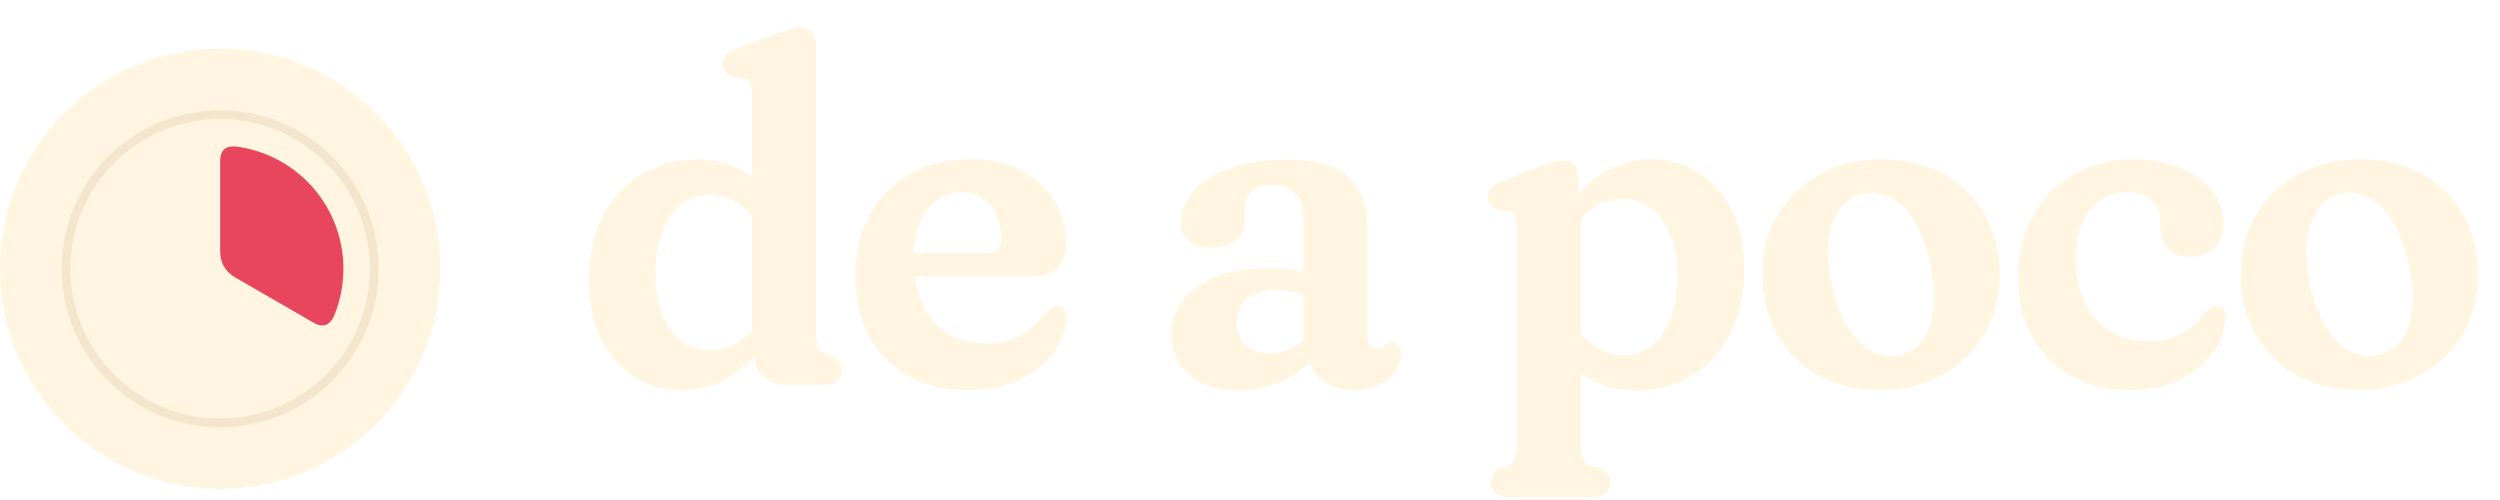
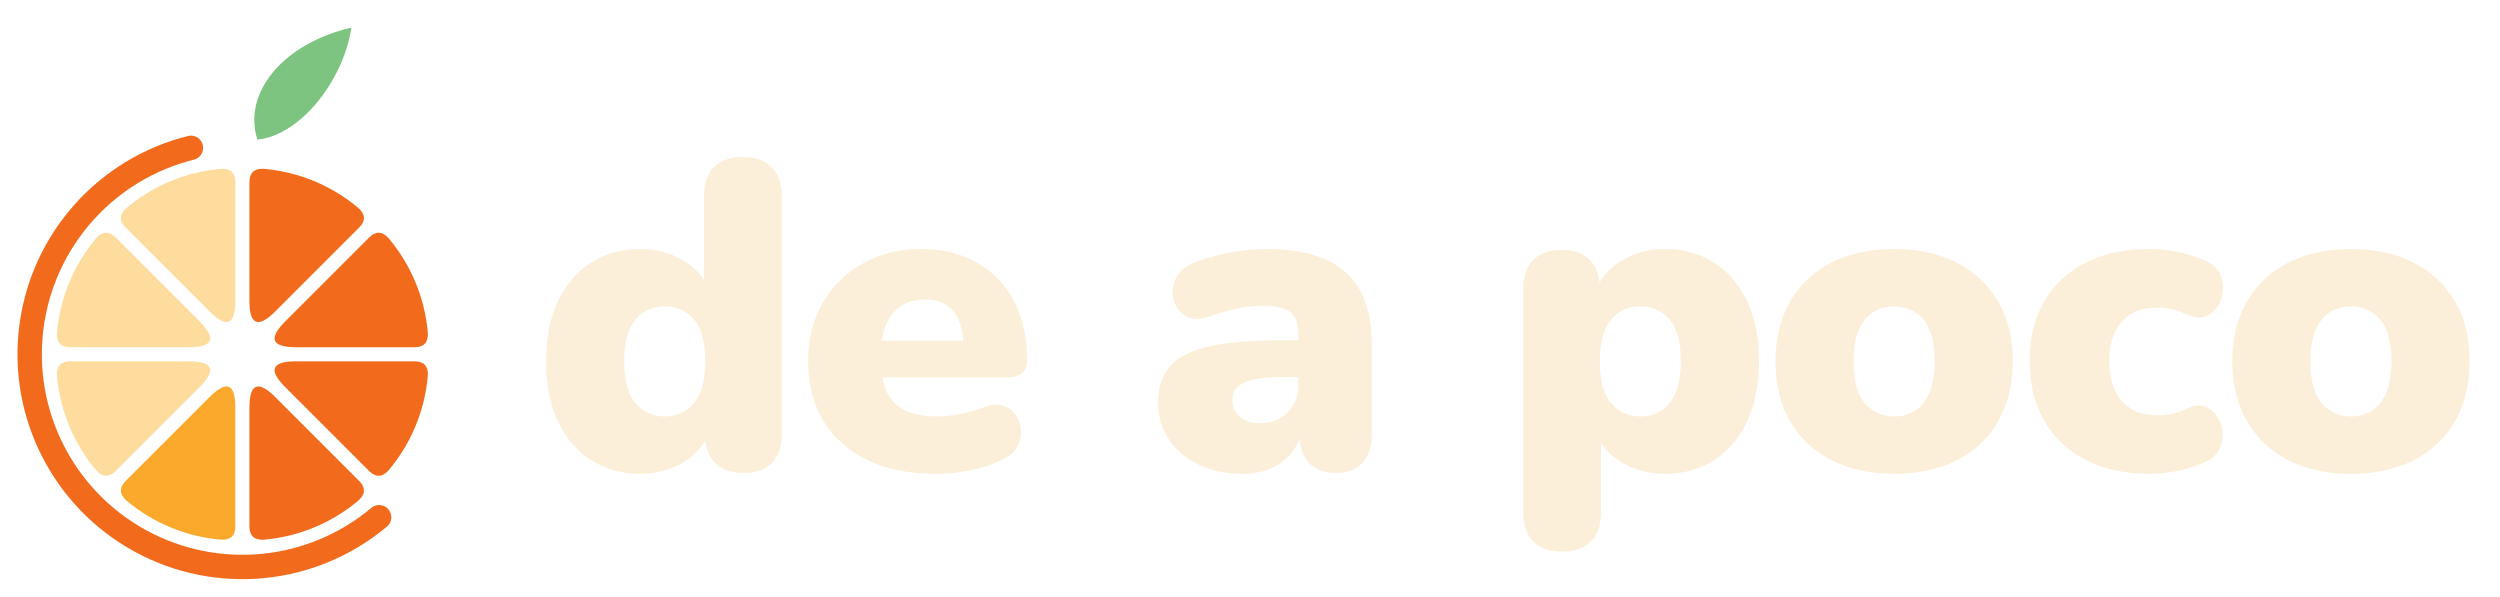
- <svg xmlns="http://www.w3.org/2000/svg" viewBox="0 0 520 104" width="520" height="104">
-   <circle cx="45.79" cy="55.9" r="42.127" fill="#FFF5E1" stroke="#FFF5E1" stroke-width="7.326" />
-   <circle cx="45.79" cy="55.9" r="32.053" fill="none" stroke="#F3E6CC" stroke-width="1.832" />
-   <path d="M45.790,52.199 L45.790,33.463 Q45.790,30.258 48.987,30.458 A25.642,25.642 0 0 1 69.422,65.853 Q67.997,68.721 65.221,67.119 L48.995,57.751 Q45.790,55.900 45.790,52.199 Z" fill="#E8455E" />
-   <path d="M156.997 70.781 156.411 70.364V19.664Q156.411 17.928 155.938 17.223Q155.466 16.518 154.52 16.204L152.374 15.993Q151.377 15.561 150.861 14.926Q150.346 14.291 150.346 13.312Q150.346 12.213 151.035 11.425Q151.723 10.638 153.307 10.05L161.264 7.113Q163.15 6.39 164.364 6.053Q165.577 5.716 166.69 5.716Q168.148 5.716 168.949 6.641Q169.751 7.567 169.751 9.081V69.46Q169.751 71.434 170.237 72.267Q170.723 73.099 171.611 73.506L173.003 73.973Q173.99 74.543 174.531 75.255Q175.072 75.968 175.072 77.066Q175.072 78.439 174.205 79.22Q173.339 80.0 171.782 80.0H163.359Q160.619 80.0 158.808 78.297Q156.997 76.593 156.997 73.867ZM122.483 58.311Q122.483 50.457 125.462 44.825Q128.441 39.193 133.557 36.175Q138.673 33.157 145.07 33.157Q150.774 33.157 155.194 35.942Q159.615 38.727 162.395 43.764L158.872 48.717Q156.714 44.429 153.775 42.463Q150.836 40.497 147.445 40.497Q144.288 40.497 141.769 42.405Q139.25 44.313 137.794 47.968Q136.339 51.624 136.339 56.853Q136.339 62.071 137.817 65.648Q139.295 69.224 141.859 71.06Q144.422 72.895 147.665 72.895Q151.264 72.895 154.187 70.785Q157.109 68.675 159.255 64.656L161.518 68.104Q157.847 74.193 152.858 77.671Q147.868 81.149 141.775 81.149Q136.142 81.149 131.788 78.284Q127.434 75.418 124.958 70.274Q122.483 65.129 122.483 58.311ZM221.759 50.635Q221.759 53.973 219.895 55.734Q218.032 57.495 214.572 57.495H186.401V52.599H205.193Q208.228 52.599 208.228 49.682Q208.228 45.109 205.924 42.527Q203.621 39.945 200.078 39.945Q197.199 39.945 194.927 41.545Q192.656 43.144 191.354 46.19Q190.053 49.236 190.053 53.628Q190.053 62.39 194.214 66.916Q198.375 71.442 205.114 71.442Q209.298 71.442 212.455 69.614Q215.611 67.785 217.384 65.176Q218.244 64.279 218.838 63.912Q219.433 63.545 220.046 63.577Q220.802 63.593 221.308 64.183Q221.813 64.773 221.794 66.01Q221.638 69.917 219.095 73.369Q216.552 76.821 212.042 78.98Q207.532 81.139 201.443 81.139Q194.26 81.139 188.971 78.181Q183.683 75.223 180.8 69.92Q177.917 64.617 177.917 57.657Q177.917 50.639 180.76 45.098Q183.602 39.557 188.985 36.352Q194.368 33.147 201.931 33.147Q207.935 33.147 212.389 35.451Q216.843 37.755 219.301 41.716Q221.759 45.676 221.759 50.635ZM272.257 73.4V71.899L271.127 71.303V45.244Q271.127 42.032 269.408 40.28Q267.689 38.528 264.667 38.528Q262.009 38.528 260.495 39.65Q258.981 40.773 258.981 42.511V45.29Q258.981 48.295 257.122 49.904Q255.262 51.514 251.82 51.514Q248.72 51.514 247.199 50.032Q245.679 48.551 245.679 46.041Q245.679 42.831 248.201 39.889Q250.723 36.946 255.675 35.068Q260.627 33.189 267.87 33.189Q276.168 33.189 280.278 36.803Q284.387 40.417 284.387 46.665V70.224Q284.387 71.212 284.875 71.881Q285.362 72.549 286.425 72.549Q287.083 72.549 287.496 72.34Q287.909 72.13 288.229 71.805Q288.502 71.564 288.793 71.373Q289.084 71.182 289.485 71.182Q290.368 71.182 290.87 71.853Q291.373 72.523 291.373 73.557Q291.373 75.384 290.205 77.133Q289.037 78.883 286.904 80.016Q284.771 81.149 281.852 81.149Q277.684 81.149 274.97 79.035Q272.257 76.92 272.257 73.4ZM243.727 69.646Q243.727 63.317 249.219 59.535Q254.711 55.752 264.035 55.752Q266.719 55.752 269.216 56.147Q271.713 56.543 273.453 57.241L272.192 61.731Q270.615 61.061 268.949 60.689Q267.283 60.317 265.332 60.317Q261.62 60.317 259.427 62.137Q257.234 63.957 257.234 67.127Q257.234 70.253 259.105 71.886Q260.977 73.52 263.908 73.52Q266.629 73.52 268.991 72.275Q271.352 71.031 272.941 68.933L274.117 73.135Q271.544 76.941 267.086 79.045Q262.627 81.149 257.524 81.149Q251.241 81.149 247.484 78.003Q243.727 74.856 243.727 69.646ZM328.298 36.761V42.014L328.856 43.387V92.807Q328.856 94.79 329.317 95.634Q329.777 96.477 330.716 96.853L332.862 97.32Q333.848 97.845 334.389 98.58Q334.93 99.315 334.93 100.413Q334.93 101.783 334.064 102.565Q333.198 103.347 331.64 103.347H313.464Q311.933 103.347 311.054 102.572Q310.174 101.797 310.174 100.413Q310.174 99.315 310.715 98.602Q311.256 97.889 312.243 97.32L313.656 96.853Q314.602 96.451 315.059 95.621Q315.516 94.79 315.516 92.807V47.344Q315.516 45.608 315.044 44.903Q314.571 44.199 313.625 43.885L311.479 43.673Q310.482 43.225 309.967 42.598Q309.451 41.971 309.451 40.992Q309.451 39.893 310.14 39.128Q310.829 38.364 312.412 37.73L319.686 34.863Q321.57 34.096 322.84 33.746Q324.11 33.396 325.209 33.396Q326.681 33.396 327.49 34.321Q328.298 35.247 328.298 36.761ZM326.012 49.64 323.749 46.192Q327.436 40.076 332.423 36.611Q337.41 33.147 343.492 33.147Q349.139 33.147 353.491 36.019Q357.844 38.892 360.314 44.026Q362.784 49.161 362.784 56.027Q362.784 63.871 359.805 69.522Q356.826 75.173 351.723 78.198Q346.619 81.223 340.197 81.223Q334.523 81.223 330.088 78.438Q325.652 75.653 322.872 70.616L326.395 65.663Q328.583 69.951 331.52 71.917Q334.458 73.883 337.822 73.883Q340.99 73.883 343.499 71.963Q346.008 70.043 347.468 66.378Q348.928 62.714 348.928 57.485Q348.928 52.219 347.45 48.636Q345.972 45.054 343.42 43.212Q340.868 41.369 337.602 41.369Q334.014 41.369 331.086 43.475Q328.158 45.581 326.012 49.64ZM391.495 33.156Q398.804 33.156 404.3 36.232Q409.796 39.308 412.866 44.723Q415.935 50.139 415.935 57.229Q415.935 64.001 412.783 69.409Q409.63 74.816 404.016 77.956Q398.402 81.097 391.013 81.097Q383.733 81.097 378.23 78.023Q372.727 74.95 369.655 69.498Q366.583 64.046 366.583 56.907Q366.583 50.185 369.736 44.814Q372.888 39.442 378.494 36.299Q384.101 33.156 391.495 33.156ZM395.192 73.882Q398.105 73.269 399.927 70.767Q401.748 68.265 402.242 64.243Q402.736 60.221 401.592 55.061Q400.408 49.555 398.25 46.065Q396.092 42.574 393.31 41.119Q390.528 39.663 387.471 40.312Q384.568 40.899 382.709 43.369Q380.85 45.839 380.35 49.853Q379.85 53.866 380.985 59.128Q382.194 64.641 384.363 68.13Q386.532 71.62 389.343 73.058Q392.154 74.495 395.192 73.882ZM462.468 46.545Q462.468 49.601 460.575 51.486Q458.681 53.371 455.57 53.371Q452.449 53.371 450.871 51.628Q449.293 49.884 449.293 47.059V45.632Q449.293 43.055 447.437 41.5Q445.582 39.945 442.274 39.945Q439.269 39.945 436.885 41.605Q434.501 43.264 433.123 46.34Q431.744 49.416 431.744 53.699Q431.744 59.312 433.729 63.187Q435.713 67.062 439.122 69.034Q442.531 71.006 446.822 71.006Q451.206 71.006 453.994 69.336Q456.781 67.665 458.5 65.16Q459.442 64.237 460.003 63.891Q460.563 63.545 461.16 63.561Q461.996 63.577 462.46 64.199Q462.924 64.821 462.894 66.074Q462.738 70.023 460.212 73.46Q457.686 76.897 453.246 79.018Q448.806 81.139 442.922 81.139Q436.142 81.139 430.902 78.219Q425.662 75.299 422.705 70.051Q419.749 64.803 419.749 57.833Q419.749 50.811 422.714 45.222Q425.68 39.633 431.099 36.39Q436.517 33.147 443.851 33.147Q449.608 33.147 453.78 35.005Q457.952 36.864 460.21 39.912Q462.468 42.959 462.468 46.545ZM490.995 33.156Q498.304 33.156 503.8 36.232Q509.296 39.308 512.366 44.723Q515.435 50.139 515.435 57.229Q515.435 64.001 512.283 69.409Q509.13 74.816 503.516 77.956Q497.902 81.097 490.513 81.097Q483.233 81.097 477.73 78.023Q472.227 74.95 469.155 69.498Q466.083 64.046 466.083 56.907Q466.083 50.185 469.236 44.814Q472.388 39.442 477.994 36.299Q483.601 33.156 490.995 33.156ZM494.692 73.882Q497.605 73.269 499.427 70.767Q501.248 68.265 501.742 64.243Q502.236 60.221 501.092 55.061Q499.908 49.555 497.75 46.065Q495.592 42.574 492.81 41.119Q490.028 39.663 486.971 40.312Q484.068 40.899 482.209 43.369Q480.35 45.839 479.85 49.853Q479.35 53.866 480.485 59.128Q481.694 64.641 483.863 68.13Q486.032 71.62 488.843 73.058Q491.654 74.495 494.692 73.882Z" fill="#FFF5E1" />
+ <svg xmlns="http://www.w3.org/2000/svg" viewBox="0 0 572.43 136.62" width="572.43" height="136.62" role="img">
+   <g transform="translate(4 35.94)">
+     <path d="M53.11,32.88L53.11,5.8Q53.11,2.58 56.33,2.71A38.71,38.71 0 0 1 78.12,11.74Q80.49,13.92 78.21,16.19L59.06,35.34Q53.11,41.29 53.11,32.88Z" fill="#F26B1D" />
+     <path d="M61.34,37.62L80.49,18.47Q82.76,16.19 84.94,18.56A38.71,38.71 0 0 1 93.97,40.35Q94.1,43.57 90.88,43.57L63.8,43.57Q55.39,43.57 61.34,37.62Z" fill="#F26B1D" />
+     <path d="M63.8,46.79L90.88,46.79Q94.1,46.79 93.97,50A38.71,38.71 0 0 1 84.94,71.79Q82.76,74.16 80.49,71.89L61.34,52.73Q55.39,46.79 63.8,46.79Z" fill="#F26B1D" />
+     <path d="M59.06,55.01L78.21,74.16Q80.49,76.44 78.12,78.62A38.71,38.71 0 0 1 56.33,87.64Q53.11,87.78 53.11,84.56L53.11,57.47Q53.11,49.06 59.06,55.01Z" fill="#F26B1D" />
+     <path d="M49.89,57.47L49.89,84.56Q49.89,87.78 46.68,87.64A38.71,38.71 0 0 1 24.89,78.62Q22.52,76.44 24.79,74.16L43.95,55.01Q49.89,49.06 49.89,57.47Z" fill="#FBA92C" />
+     <path d="M41.67,52.73L22.52,71.89Q20.24,74.16 18.06,71.79A38.71,38.71 0 0 1 9.04,50Q8.9,46.79 12.12,46.79L39.21,46.79Q47.62,46.79 41.67,52.73Z" fill="#FDDC9E" />
+     <path d="M39.21,43.57L12.12,43.57Q8.9,43.57 9.04,40.35A38.71,38.71 0 0 1 18.06,18.56Q20.24,16.19 22.52,18.47L41.67,37.62Q47.62,43.57 39.21,43.57Z" fill="#FDDC9E" />
+     <path d="M43.95,35.34L24.79,16.19Q22.52,13.92 24.89,11.74A38.71,38.71 0 0 1 46.68,2.71Q49.89,2.58 49.89,5.8L49.89,32.88Q49.89,41.29 43.95,35.34Z" fill="#FDDC9E" />
+     <path d="M82.81,82.49A48.71,48.71 0 1 1 39.72,-2.09" fill="none" stroke="#F26B1D" stroke-width="5.58" stroke-linecap="round" />
+     <path d="M54.94,-3.97C51.47,-14.75 60.94,-26.03 76.46,-29.62C74.74,-17.95 65.12,-5.05 54.94,-3.97Z" fill="#7CC47F" />
+     <path d="M142.531 72.555Q136.259 72.555 131.377 69.455Q126.495 66.355 123.763 60.542Q121.031 54.728 121.031 46.8Q121.031 38.772 123.763 33.027Q126.495 27.281 131.345 24.181Q136.195 21.081 142.531 21.081Q148.056 21.081 152.447 23.698Q156.837 26.314 158.373 30.448H157.209V8.982Q157.209 4.605 159.512 2.302Q161.814 0.0 166.091 0.0Q170.368 0.0 172.689 2.302Q175.009 4.605 175.009 8.982V63.337Q175.009 67.714 172.771 70.035Q170.532 72.355 166.255 72.355Q161.978 72.355 159.708 70.035Q157.437 67.714 157.437 63.337V57.581L158.537 62.496Q157.165 66.994 152.693 69.775Q148.22 72.555 142.531 72.555ZM148.202 59.416Q150.944 59.416 153.01 58.095Q155.076 56.774 156.274 53.99Q157.473 51.206 157.473 46.8Q157.473 40.141 154.871 37.181Q152.27 34.22 148.202 34.22Q145.524 34.22 143.426 35.523Q141.329 36.826 140.13 39.578Q138.931 42.33 138.931 46.8Q138.931 53.423 141.533 56.419Q144.135 59.416 148.202 59.416ZM210.13 72.555Q201.127 72.555 194.585 69.392Q188.042 66.228 184.537 60.432Q181.031 54.636 181.031 46.772Q181.031 39.172 184.373 33.408Q187.714 27.645 193.583 24.363Q199.453 21.081 206.936 21.081Q212.455 21.081 216.924 22.877Q221.394 24.672 224.599 28Q227.805 31.328 229.482 36.037Q231.16 40.747 231.16 46.575Q231.16 48.566 230.038 49.516Q228.915 50.466 226.552 50.466H195.92V42.053H218.082L216.546 43.298Q216.546 39.655 215.515 37.322Q214.484 34.988 212.541 33.817Q210.597 32.646 207.755 32.646Q204.641 32.646 202.361 34.085Q200.082 35.524 198.883 38.34Q197.684 41.155 197.684 45.353V46.181Q197.684 53.295 200.832 56.355Q203.979 59.416 210.585 59.416Q212.802 59.416 215.669 58.893Q218.536 58.371 221.117 57.346Q223.727 56.337 225.647 56.966Q227.566 57.595 228.612 59.138Q229.658 60.681 229.762 62.673Q229.866 64.666 228.829 66.486Q227.791 68.305 225.48 69.341Q222.044 70.966 218.101 71.761Q214.158 72.555 210.13 72.555ZM280.506 72.555Q274.823 72.555 270.449 70.442Q266.076 68.328 263.63 64.668Q261.184 61.008 261.184 56.353Q261.184 50.953 263.984 47.835Q266.784 44.717 273.02 43.349Q279.256 41.981 289.537 41.981H295.048V50.394H289.509Q285.608 50.394 283.09 50.962Q280.571 51.53 279.372 52.661Q278.173 53.792 278.173 55.625Q278.173 57.967 279.803 59.461Q281.432 60.954 284.574 60.954Q287.044 60.954 288.988 59.851Q290.931 58.748 292.112 56.783Q293.293 54.817 293.293 52.211V40.647Q293.293 36.988 291.476 35.522Q289.659 34.057 285.161 34.057Q282.708 34.057 279.741 34.597Q276.774 35.137 273.011 36.518Q270.344 37.482 268.415 36.795Q266.487 36.107 265.463 34.442Q264.44 32.777 264.471 30.766Q264.503 28.755 265.75 26.922Q266.997 25.089 269.664 24.134Q274.391 22.361 278.482 21.721Q282.572 21.081 285.944 21.081Q294.166 21.081 299.486 23.44Q304.807 25.8 307.458 30.665Q310.109 35.53 310.109 43.105V63.337Q310.109 67.714 308.003 70.035Q305.896 72.355 301.883 72.355Q297.87 72.355 295.713 70.035Q293.556 67.714 293.556 63.337V60.772L294.165 62.113Q293.656 65.294 291.83 67.62Q290.003 69.947 287.127 71.251Q284.25 72.555 280.506 72.555ZM353.666 90.355Q349.389 90.355 347.087 88.053Q344.784 85.751 344.784 81.374V30.263Q344.784 25.886 347.055 23.583Q349.325 21.281 353.502 21.281Q357.779 21.281 360.05 23.583Q362.32 25.886 362.32 30.263V36.019L361.22 31.104Q362.656 26.642 367.115 23.861Q371.573 21.081 377.262 21.081Q383.599 21.081 388.449 24.181Q393.299 27.281 396.03 33.027Q398.762 38.772 398.762 46.8Q398.762 54.728 396.03 60.542Q393.299 66.355 388.467 69.455Q383.635 72.555 377.262 72.555Q371.737 72.555 367.329 69.92Q362.92 67.286 361.384 63.152H362.584V81.374Q362.584 85.751 360.264 88.053Q357.943 90.355 353.666 90.355ZM371.591 59.416Q374.333 59.416 376.399 58.095Q378.465 56.774 379.664 53.99Q380.862 51.206 380.862 46.8Q380.862 40.141 378.261 37.181Q375.659 34.22 371.591 34.22Q368.913 34.22 366.815 35.523Q364.718 36.826 363.519 39.578Q362.32 42.33 362.32 46.8Q362.32 53.423 364.922 56.419Q367.524 59.416 371.591 59.416ZM429.702 72.555Q421.527 72.555 415.417 69.455Q409.306 66.355 405.918 60.542Q402.531 54.728 402.531 46.8Q402.531 40.836 404.441 36.09Q406.35 31.345 409.938 27.963Q413.525 24.581 418.54 22.831Q423.555 21.081 429.702 21.081Q437.941 21.081 444.02 24.181Q450.099 27.281 453.486 33.045Q456.873 38.808 456.873 46.8Q456.873 52.764 454.964 57.528Q453.054 62.292 449.467 65.673Q445.879 69.055 440.864 70.805Q435.849 72.555 429.702 72.555ZM429.702 59.416Q432.444 59.416 434.51 58.095Q436.576 56.774 437.774 53.99Q438.973 51.206 438.973 46.8Q438.973 40.141 436.371 37.181Q433.77 34.22 429.702 34.22Q427.024 34.22 424.926 35.523Q422.829 36.826 421.63 39.578Q420.431 42.33 420.431 46.8Q420.431 53.423 423.033 56.419Q425.635 59.416 429.702 59.416ZM488.138 72.555Q479.864 72.555 473.685 69.437Q467.506 66.319 464.118 60.487Q460.731 54.655 460.731 46.728Q460.731 40.764 462.641 36.018Q464.55 31.272 468.17 27.927Q471.789 24.581 476.84 22.831Q481.891 21.081 488.138 21.081Q491.055 21.081 494.235 21.661Q497.414 22.242 500.814 23.704Q503.18 24.64 504.159 26.487Q505.138 28.334 504.998 30.422Q504.858 32.511 503.78 34.199Q502.702 35.888 500.887 36.521Q499.072 37.154 496.733 36.063Q495.108 35.273 493.351 34.879Q491.594 34.484 490.005 34.484Q487.343 34.484 485.29 35.311Q483.237 36.137 481.838 37.704Q480.439 39.271 479.699 41.533Q478.959 43.794 478.959 46.764Q478.959 52.567 481.838 55.86Q484.718 59.152 490.005 59.152Q491.594 59.152 493.333 58.807Q495.072 58.463 496.733 57.61Q499.072 56.518 500.869 57.169Q502.666 57.82 503.726 59.509Q504.785 61.198 504.89 63.286Q504.994 65.375 503.997 67.222Q503 69.069 500.67 69.969Q497.306 71.394 494.18 71.975Q491.055 72.555 488.138 72.555ZM534.302 72.555Q526.127 72.555 520.017 69.455Q513.906 66.355 510.518 60.542Q507.131 54.728 507.131 46.8Q507.131 40.836 509.041 36.09Q510.95 31.345 514.538 27.963Q518.125 24.581 523.14 22.831Q528.155 21.081 534.302 21.081Q542.541 21.081 548.62 24.181Q554.699 27.281 558.086 33.045Q561.473 38.808 561.473 46.8Q561.473 52.764 559.564 57.528Q557.654 62.292 554.067 65.673Q550.479 69.055 545.464 70.805Q540.449 72.555 534.302 72.555ZM534.302 59.416Q537.044 59.416 539.11 58.095Q541.176 56.774 542.374 53.99Q543.573 51.206 543.573 46.8Q543.573 40.141 540.971 37.181Q538.37 34.22 534.302 34.22Q531.624 34.22 529.526 35.523Q527.429 36.826 526.23 39.578Q525.031 42.33 525.031 46.8Q525.031 53.423 527.633 56.419Q530.235 59.416 534.302 59.416Z" fill="#FBEFD9" />
+   </g>
</svg>
